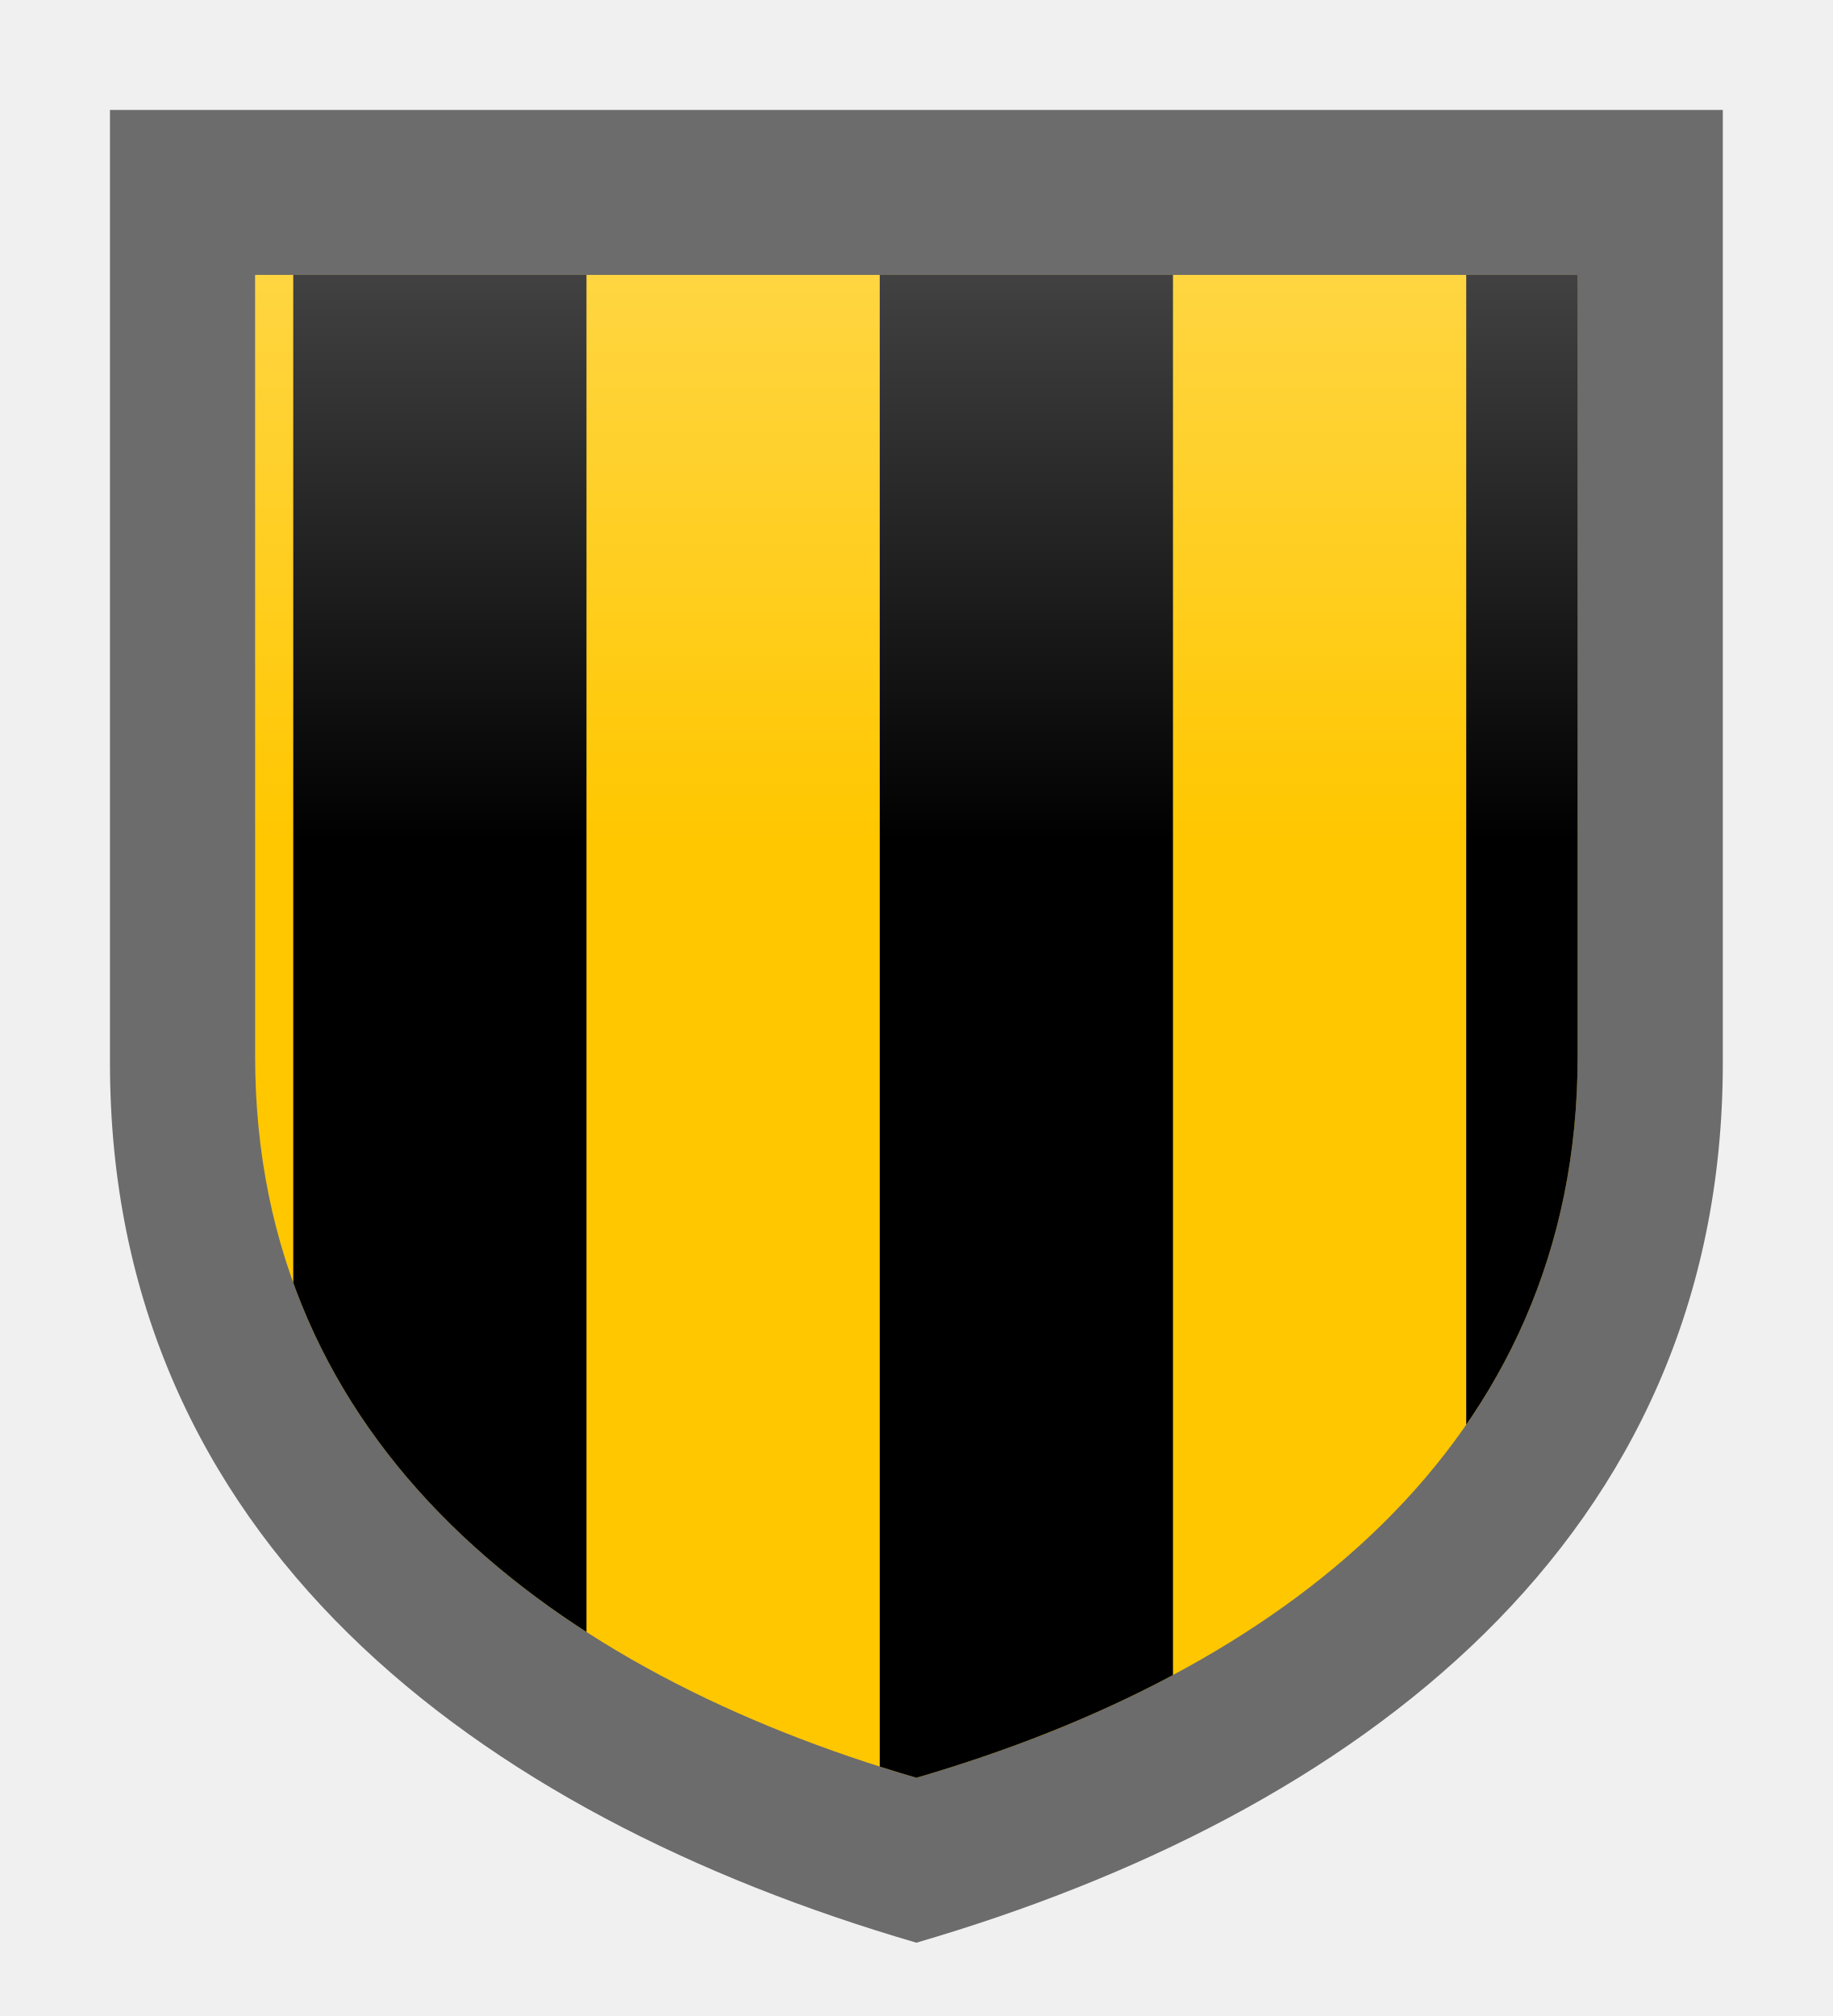
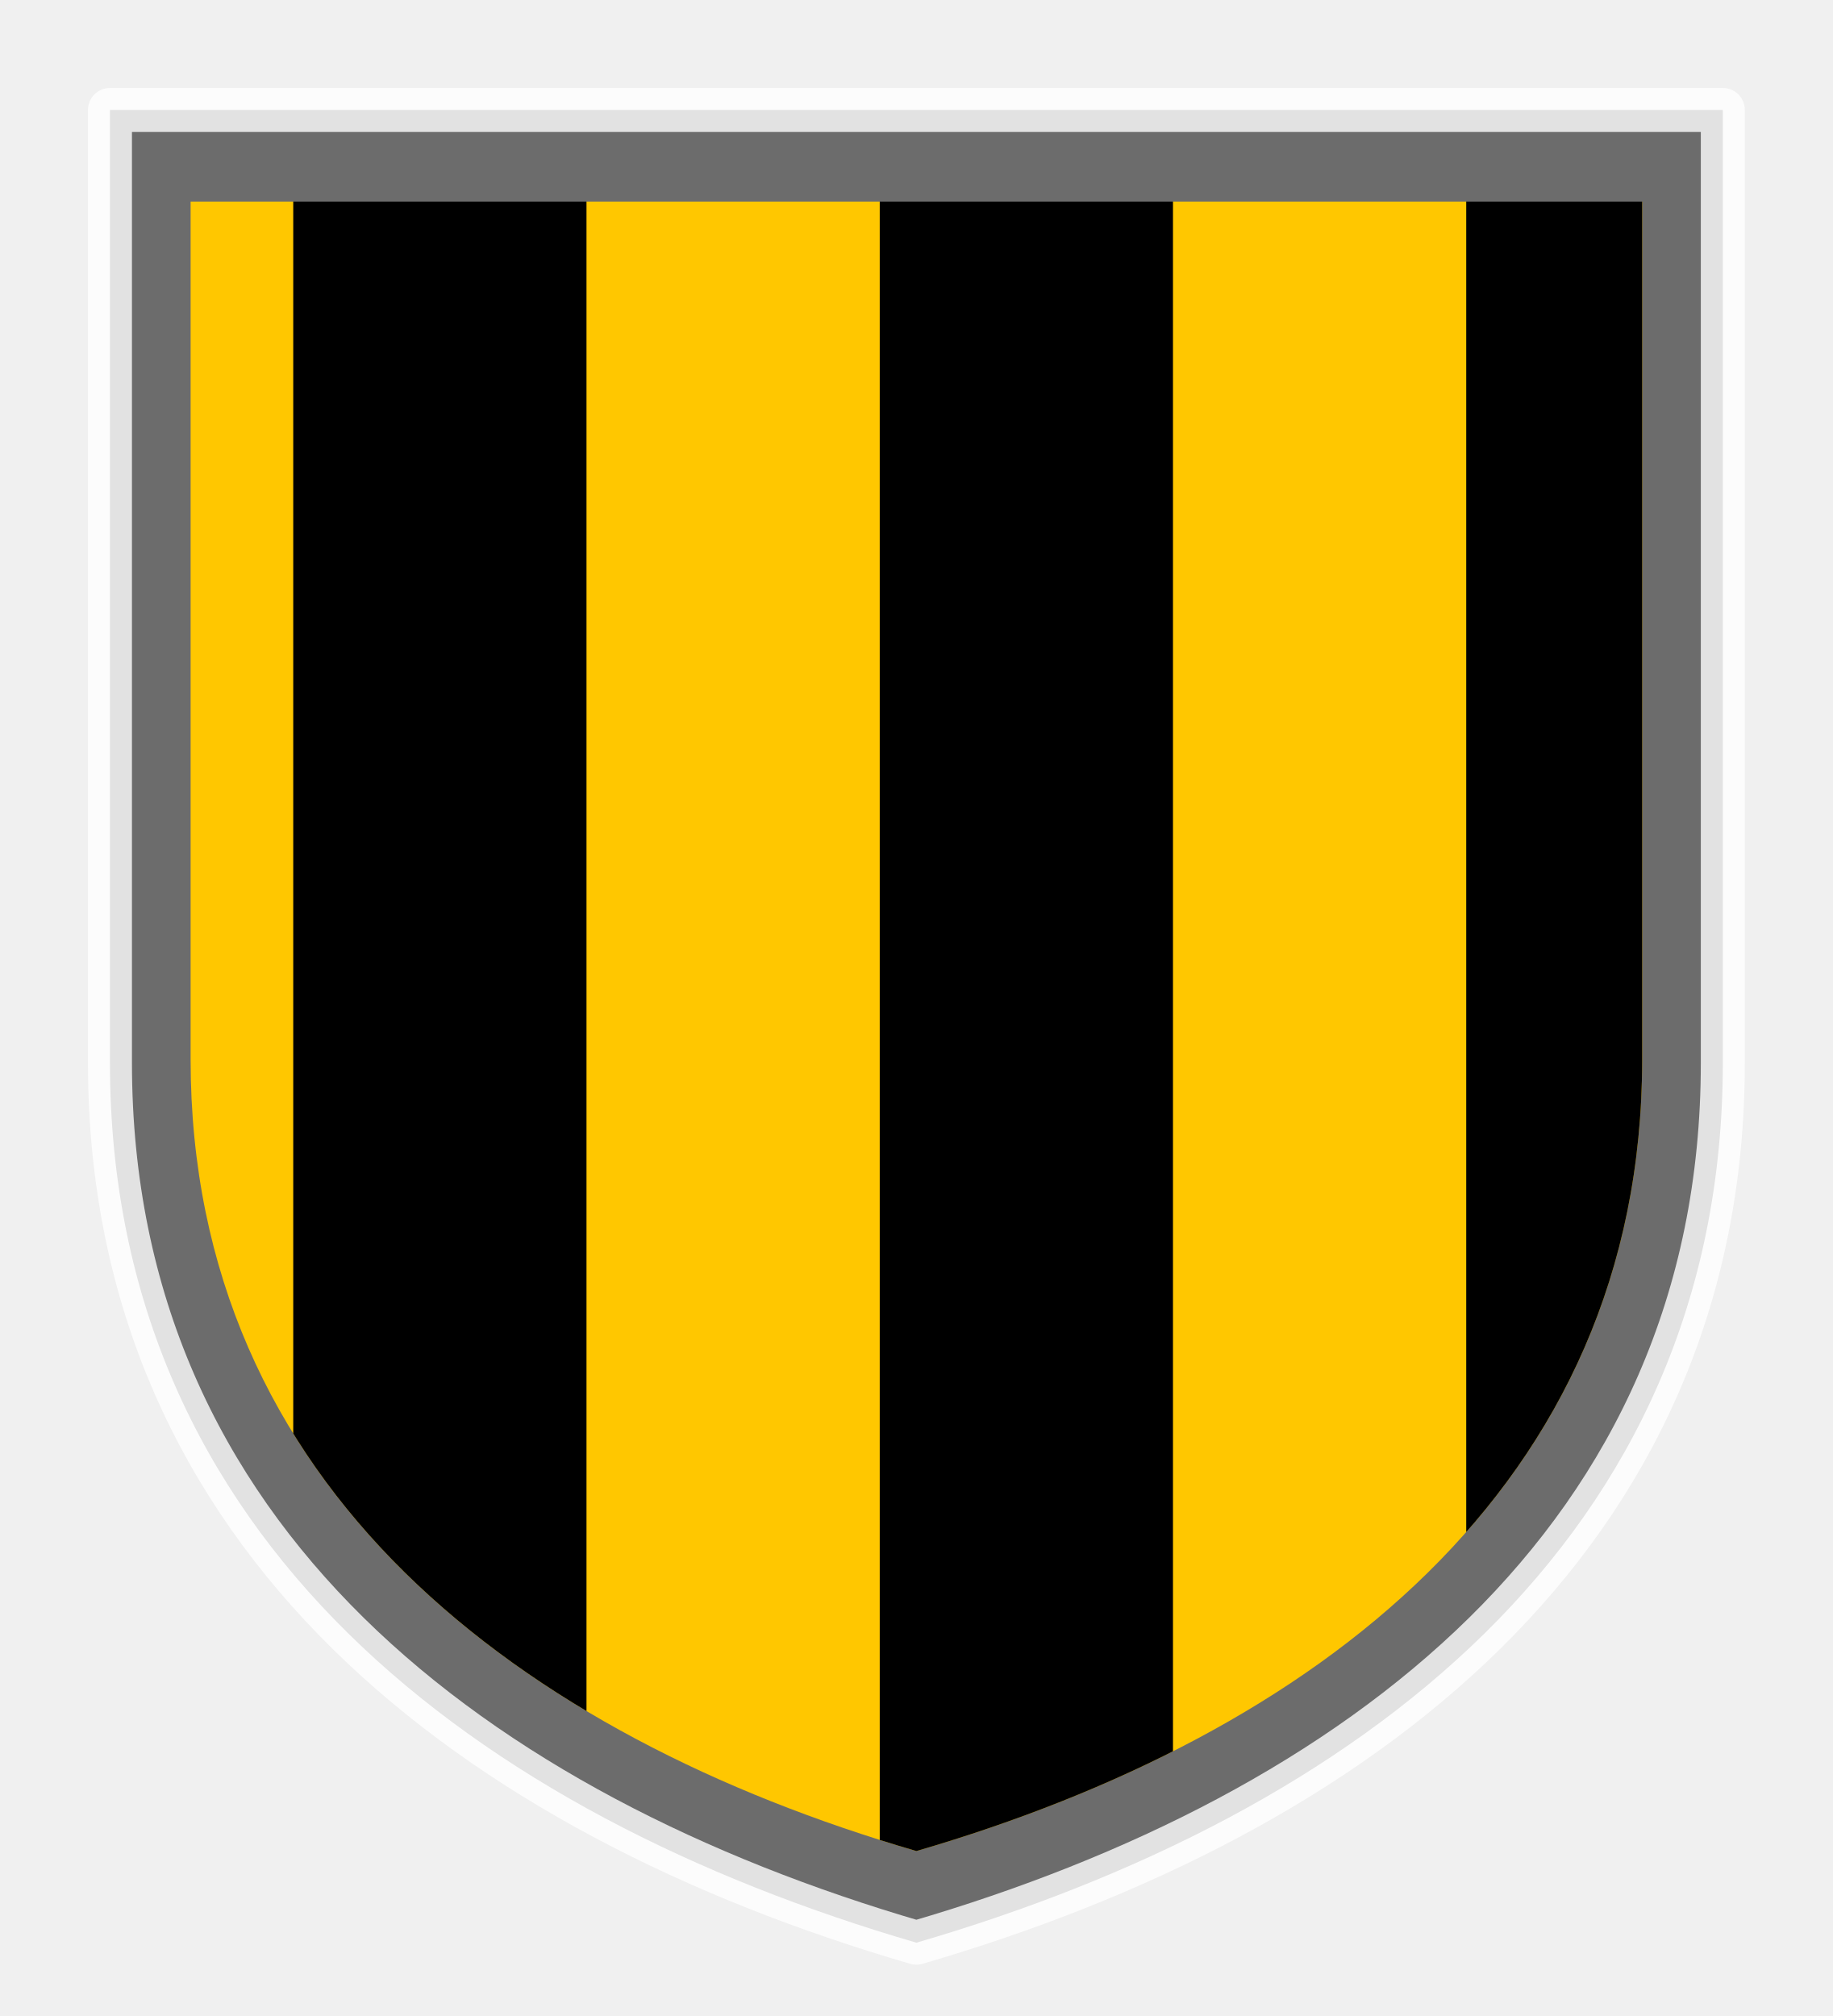
<svg xmlns="http://www.w3.org/2000/svg" class="crest" width="100" height="110" viewBox="0 0 100 110" role="img" aria-label="الاتحاد">
  <defs>
-     <clipPath id="shcza9t11_579">
-       <path d="M6 6 H94 V58 C94 84 74 99 50 106 C26 99 6 84 6 58 Z" transform="translate(50,56) scale(0.82) translate(-50,-56)" />
+     <clipPath id="crest-al-ittihad-clip">
+       <path d="M10.4 11H89.6V57.8C89.6 81.2 71.6 94.7 50 101 28.4 94.7 10.4 81.2 10.4 57.8Z" />
    </clipPath>
-     <linearGradient id="glcza9t11_579" x1="0" y1="0" x2="0" y2="1">
-       <stop offset="0%" stop-color="#fff" stop-opacity="0.38" />
-       <stop offset="100%" stop-color="#fff" stop-opacity="0" />
-     </linearGradient>
  </defs>
-   <path class="crest-border" d="M6 6 H94 V58 C94 84 74 99 50 106 C26 99 6 84 6 58 Z" fill="rgba(0,0,0,0.55)" />
-   <g clip-path="url(#shcza9t11_579)">
+   <path class="crest-border" d="M6 6H94V58C94 84 74 99 50 106 26 99 6 84 6 58Z" fill="rgba(0,0,0,0.55)" stroke="#fff" stroke-opacity=".8" stroke-width="2.4" stroke-linejoin="round" />
+   <g clip-path="url(#crest-al-ittihad-clip)">
    <rect x="0" y="0" width="100" height="110" fill="#FFC700" />
    <rect x="16" y="0" width="16" height="110" fill="#000000" />
    <rect x="48" y="0" width="16" height="110" fill="#000000" />
    <rect x="80" y="0" width="16" height="110" fill="#000000" />
  </g>
-   <g clip-path="url(#shcza9t11_579)">
-     <rect x="0" y="0" width="100" height="46" fill="url(#glcza9t11_579)" />
-   </g>
</svg>
